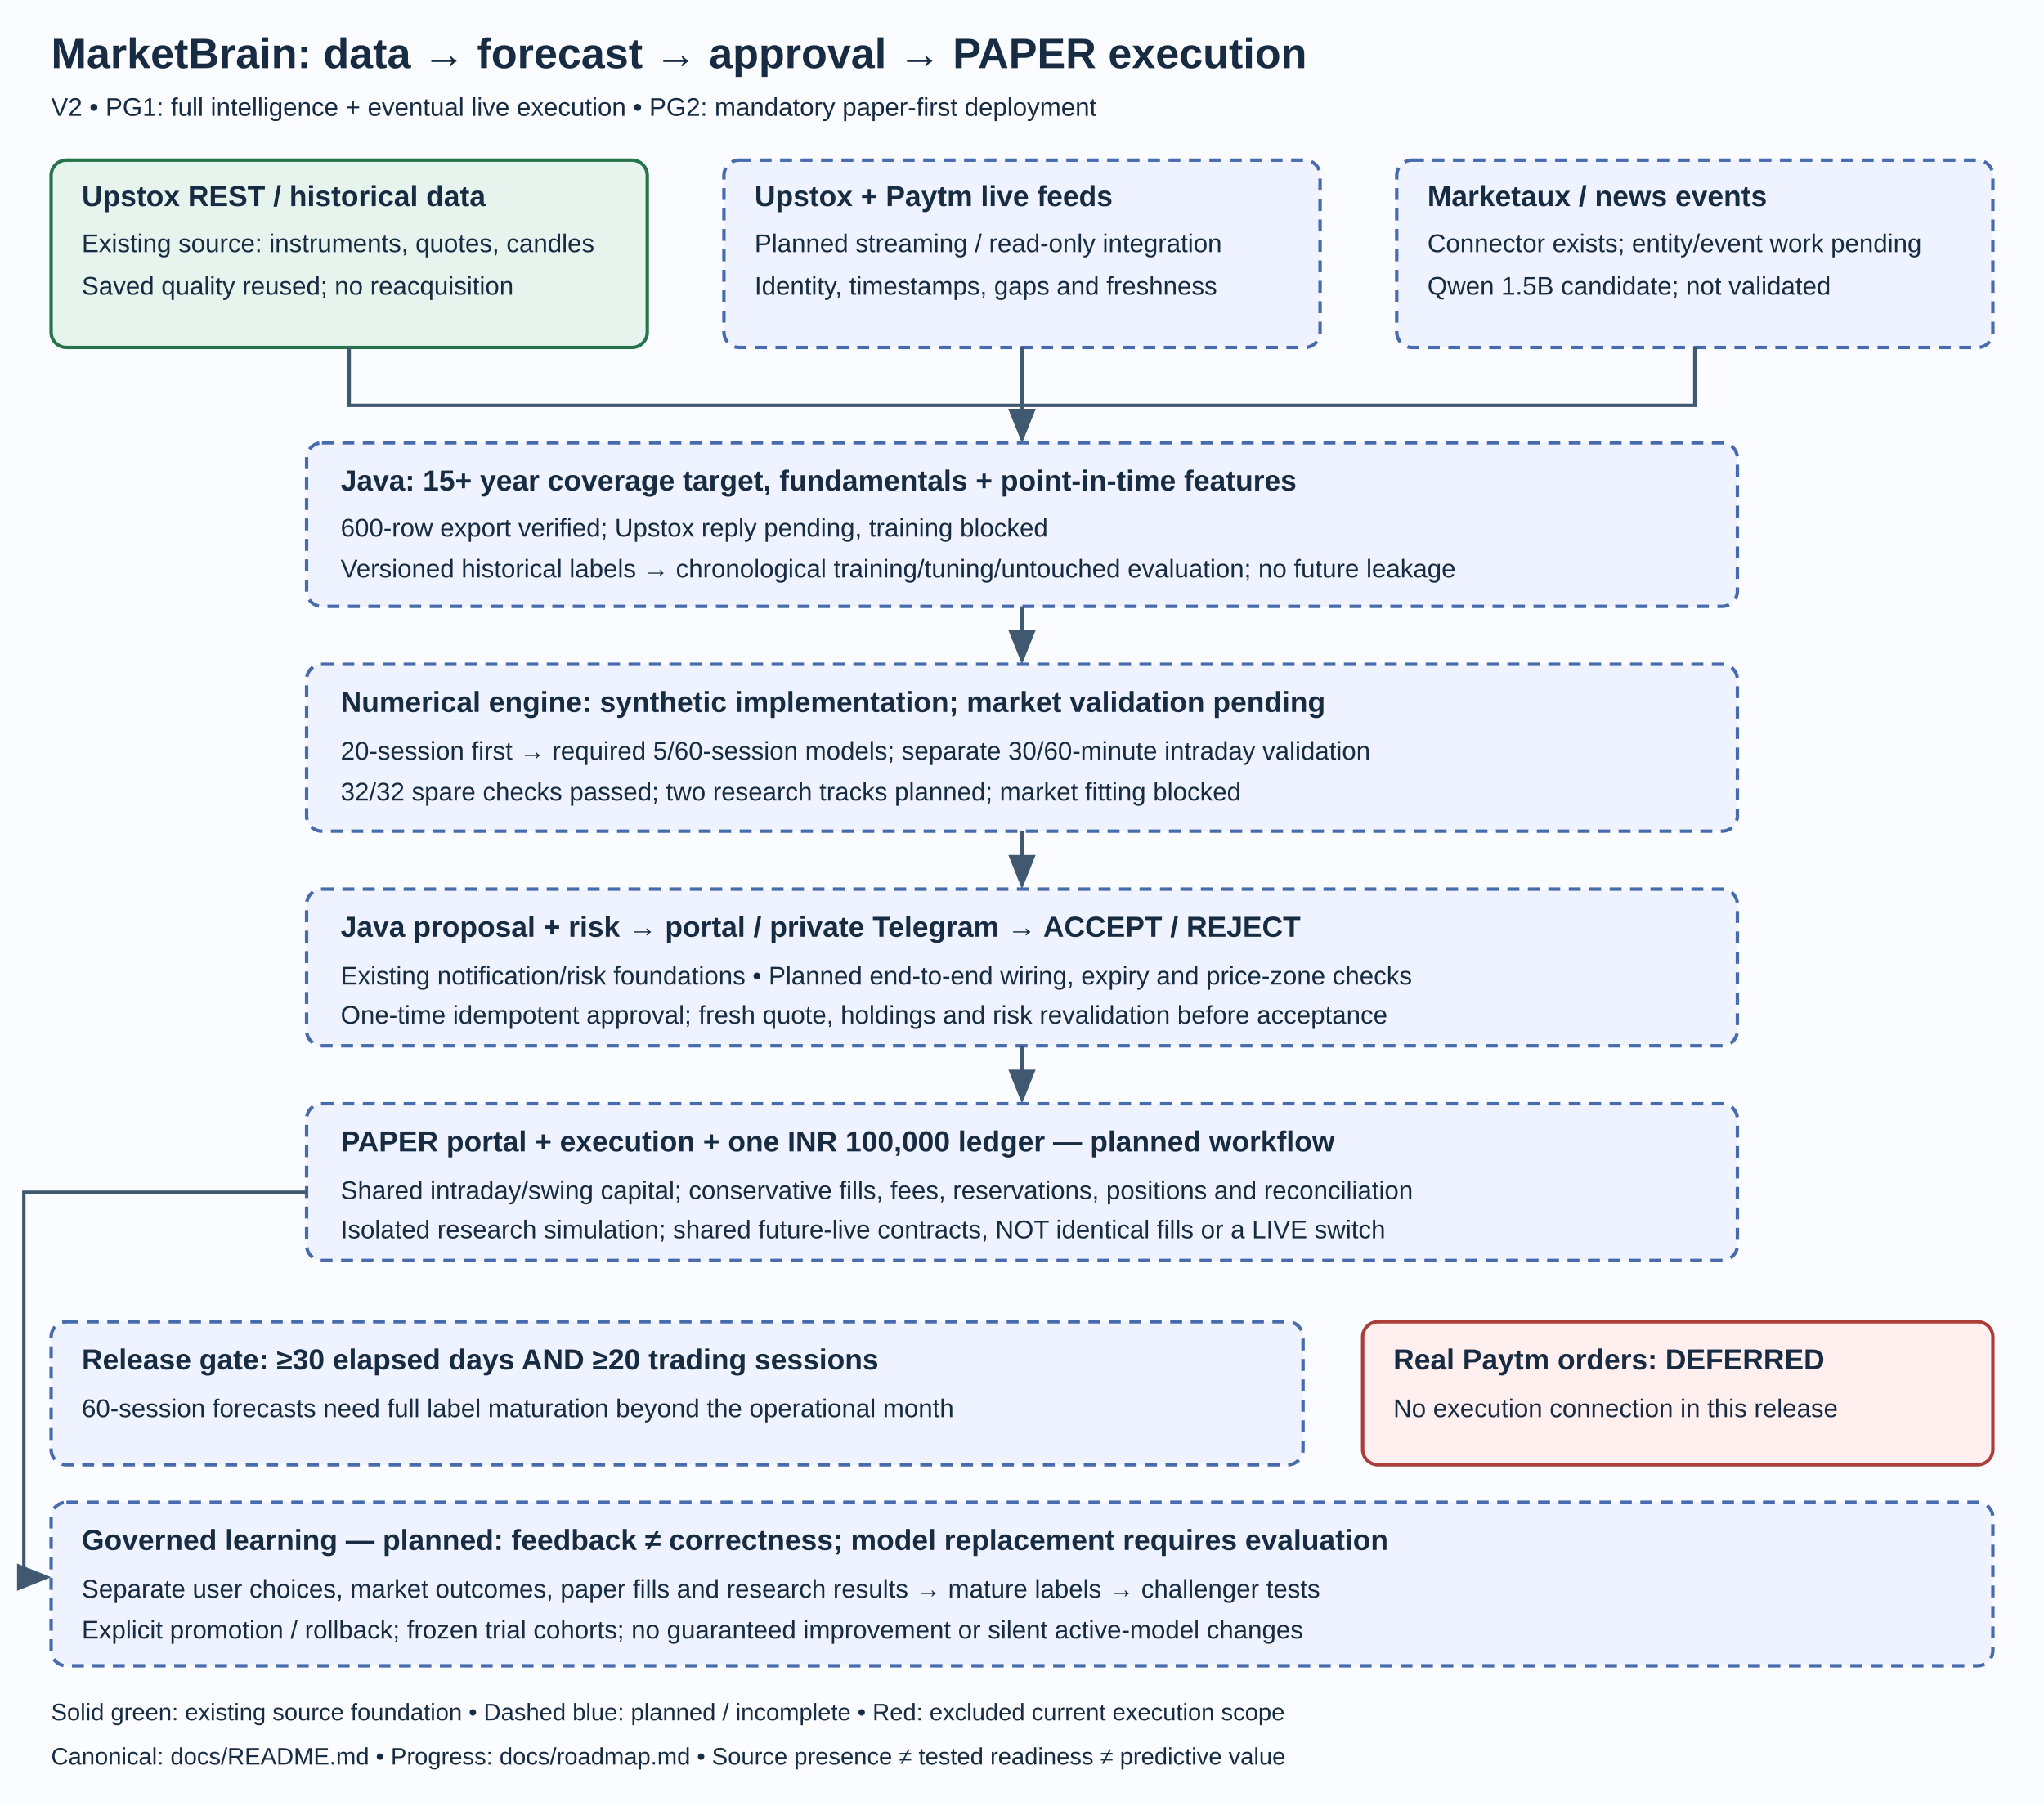
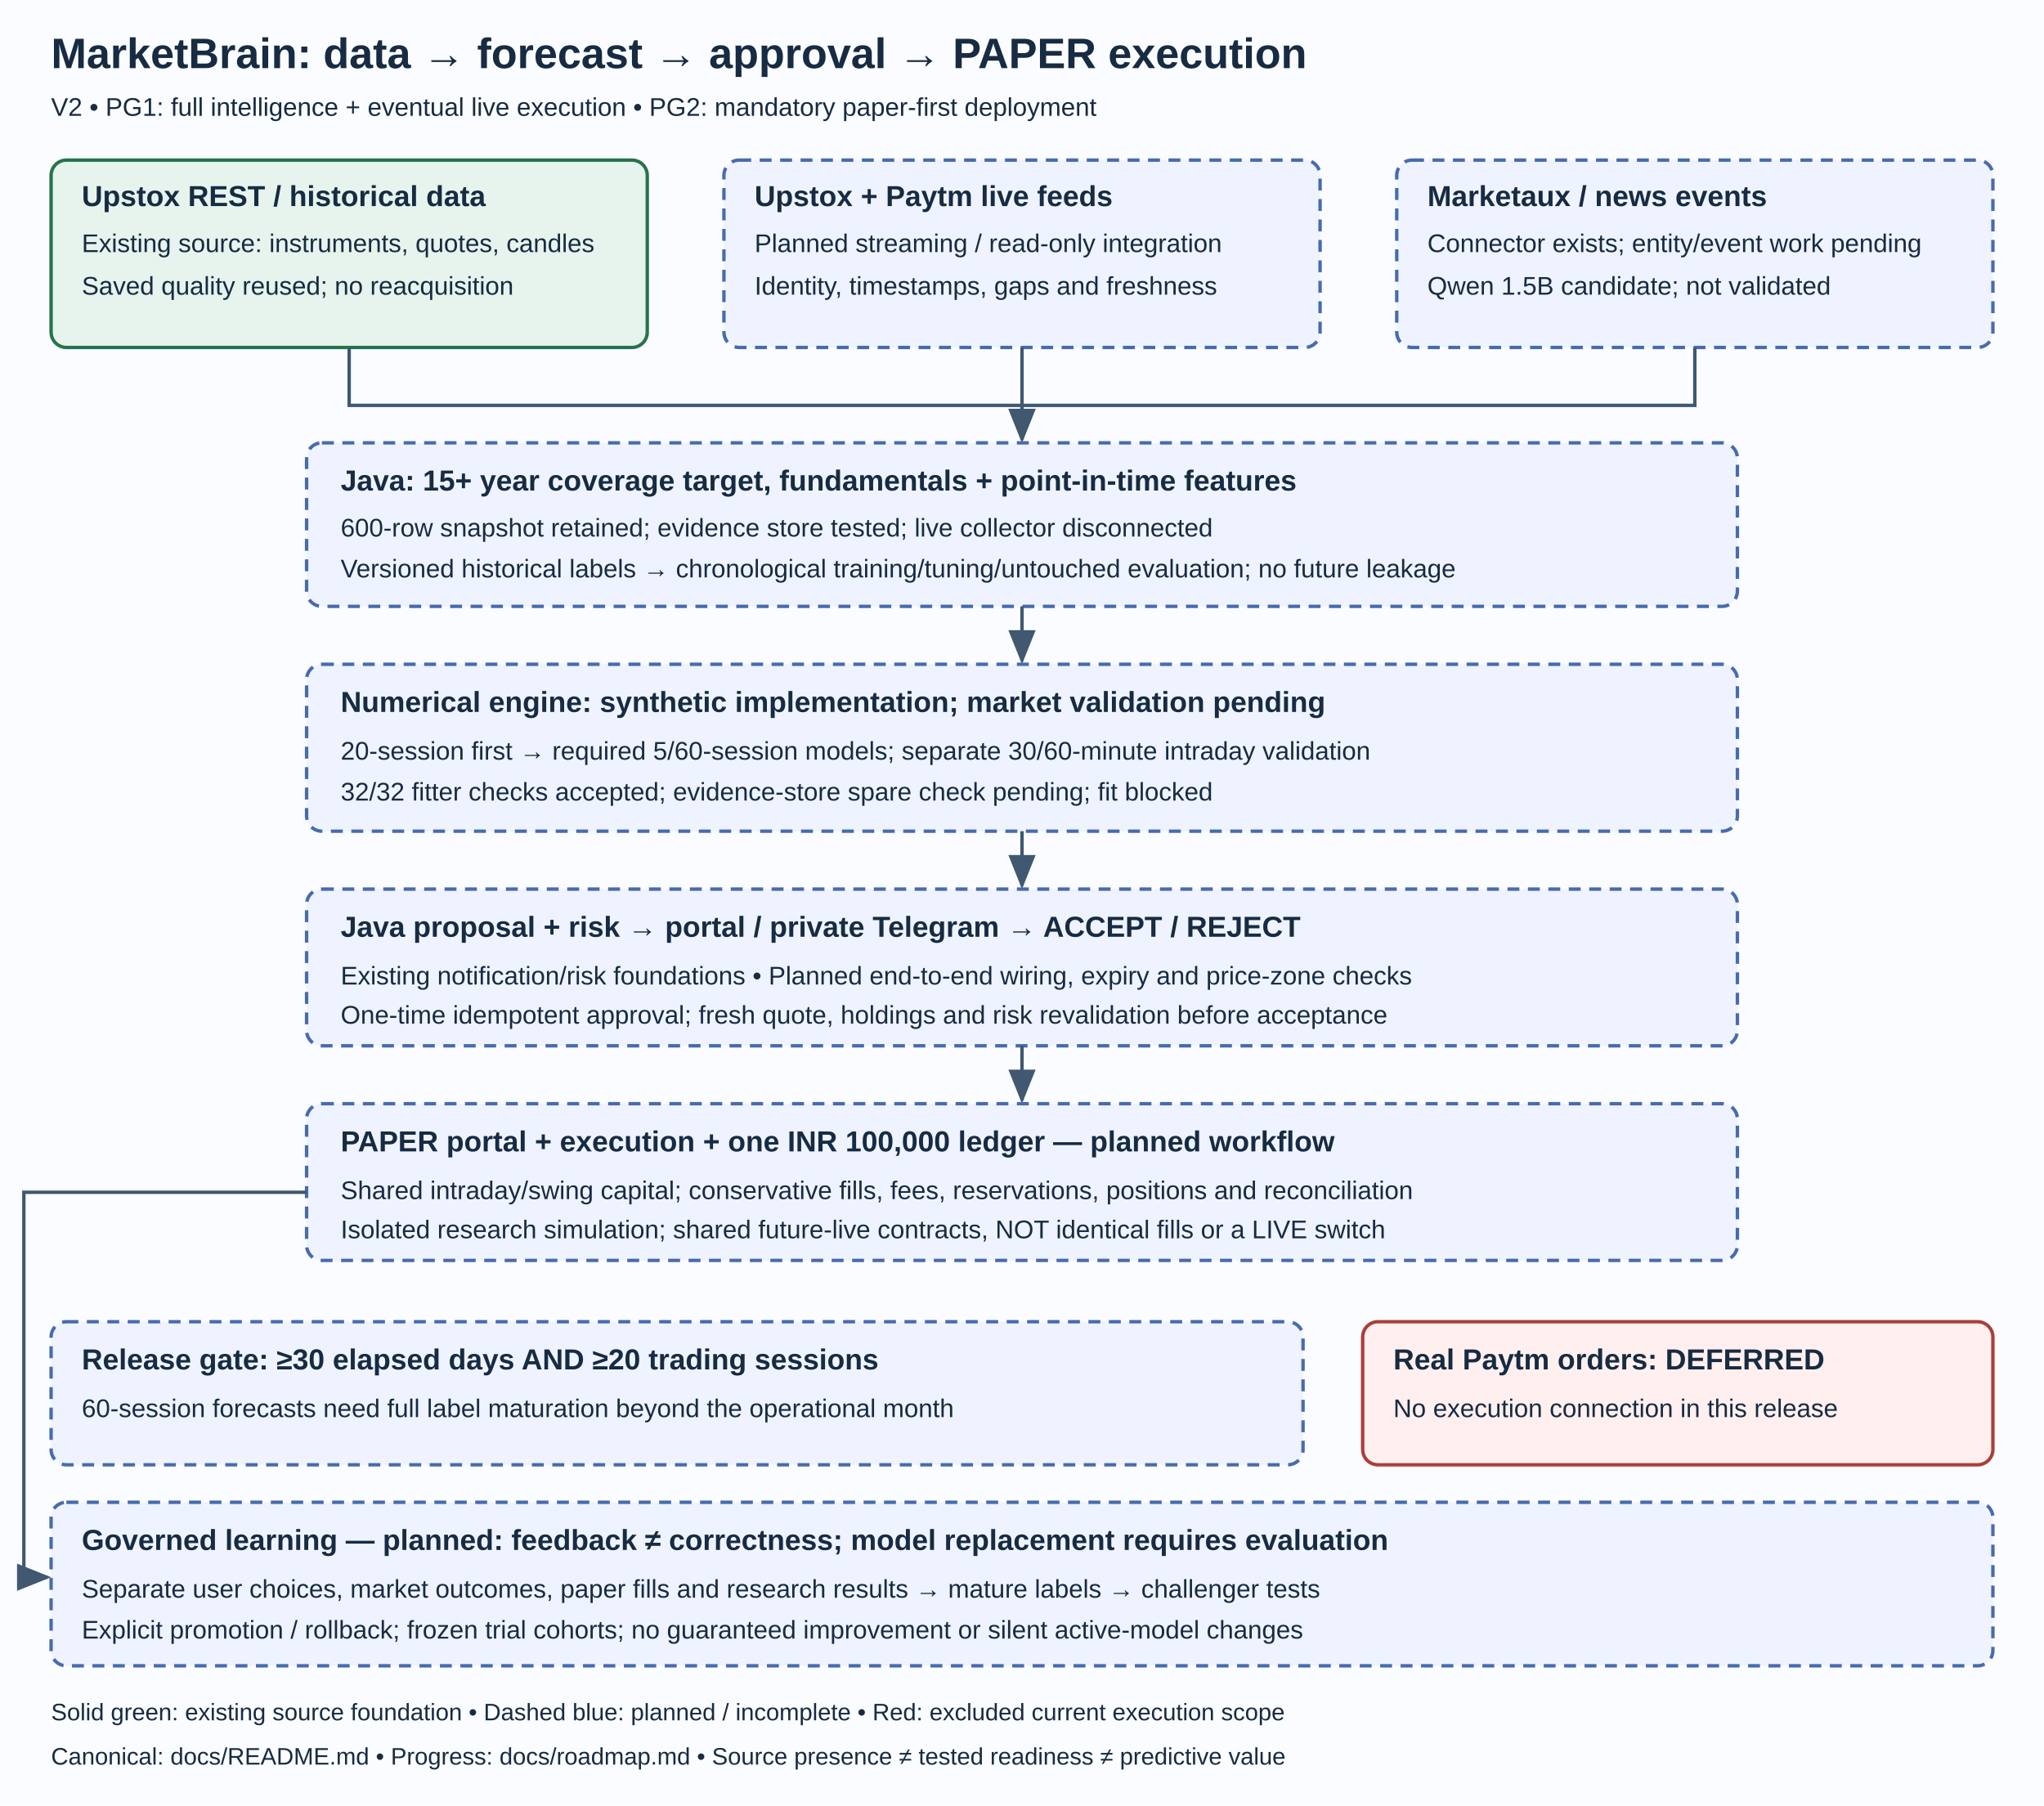
<svg xmlns="http://www.w3.org/2000/svg" width="1200" height="1060" viewBox="0 0 1200 1060" role="img" aria-labelledby="title desc">
  <defs>
    <marker id="arrow" markerWidth="10" markerHeight="8" refX="9" refY="4" orient="auto">
      <path d="M0,0 L10,4 L0,8 Z" fill="#405870" />
    </marker>
    <style>
      text { font-family: Arial, sans-serif; fill: #172b42; }
      .heading { font-size: 25px; font-weight: bold; }
      .label { font-size: 17px; font-weight: bold; }
      .body { font-size: 15px; }
      .small { font-size: 14px; }
      .existing { fill: #e6f4ed; stroke: #26734c; stroke-width: 2; }
      .planned { fill: #eef3ff; stroke: #486bad; stroke-width: 2; stroke-dasharray: 7 5; }
      .blocked { fill: #fff0ef; stroke: #ab3e38; stroke-width: 2; }
      .line { fill: none; stroke: #405870; stroke-width: 2; marker-end: url(#arrow); }
    </style>
  </defs>
  <rect width="1200" height="1060" fill="#fafcff" />
  <text x="30" y="40" class="heading">MarketBrain: data → forecast → approval → PAPER execution</text>
  <text x="30" y="68" class="body">V2 • PG1: full intelligence + eventual live execution • PG2: mandatory paper-first deployment</text>
  <rect x="30" y="94" width="350" height="110" rx="9" class="existing" />
  <text x="48" y="121" class="label">Upstox REST / historical data</text>
  <text x="48" y="148" class="body">Existing source: instruments, quotes, candles</text>
  <text x="48" y="173" class="body">Saved quality reused; no reacquisition</text>
  <rect x="425" y="94" width="350" height="110" rx="9" class="planned" />
  <text x="443" y="121" class="label">Upstox + Paytm live feeds</text>
  <text x="443" y="148" class="body">Planned streaming / read-only integration</text>
  <text x="443" y="173" class="body">Identity, timestamps, gaps and freshness</text>
  <rect x="820" y="94" width="350" height="110" rx="9" class="planned" />
  <text x="838" y="121" class="label">Marketaux / news events</text>
  <text x="838" y="148" class="body">Connector exists; entity/event work pending</text>
  <text x="838" y="173" class="body">Qwen 1.5B candidate; not validated</text>
  <path d="M205 204 V238 H600 V258" class="line" />
  <path d="M600 204 V258" class="line" />
  <path d="M995 204 V238 H600" fill="none" stroke="#405870" stroke-width="2" />
  <rect x="180" y="260" width="840" height="96" rx="9" class="planned" />
  <text x="200" y="288" class="label">Java: 15+ year coverage target, fundamentals + point-in-time features</text>
-   <text x="200" y="315" class="body">600-row export verified; Upstox reply pending, training blocked</text>
+   <text x="200" y="315" class="body">600-row snapshot retained; evidence store tested; live collector disconnected</text>
  <text x="200" y="339" class="body">Versioned historical labels → chronological training/tuning/untouched evaluation; no future leakage</text>
  <path d="M600 356 V388" class="line" />
  <rect x="180" y="390" width="840" height="98" rx="9" class="planned" />
  <text x="200" y="418" class="label">Numerical engine: synthetic implementation; market validation pending</text>
  <text x="200" y="446" class="body">20-session first → required 5/60-session models; separate 30/60-minute intraday validation</text>
-   <text x="200" y="470" class="body">32/32 spare checks passed; two research tracks planned; market fitting blocked</text>
+   <text x="200" y="470" class="body">32/32 fitter checks accepted; evidence-store spare check pending; fit blocked</text>
  <path d="M600 488 V520" class="line" />
  <rect x="180" y="522" width="840" height="92" rx="9" class="planned" />
  <text x="200" y="550" class="label">Java proposal + risk → portal / private Telegram → ACCEPT / REJECT</text>
  <text x="200" y="578" class="body">Existing notification/risk foundations • Planned end-to-end wiring, expiry and price-zone checks</text>
  <text x="200" y="601" class="body">One-time idempotent approval; fresh quote, holdings and risk revalidation before acceptance</text>
  <path d="M600 614 V646" class="line" />
  <rect x="180" y="648" width="840" height="92" rx="9" class="planned" />
  <text x="200" y="676" class="label">PAPER portal + execution + one INR 100,000 ledger — planned workflow</text>
  <text x="200" y="704" class="body">Shared intraday/swing capital; conservative fills, fees, reservations, positions and reconciliation</text>
  <text x="200" y="727" class="body">Isolated research simulation; shared future-live contracts, NOT identical fills or a LIVE switch</text>
  <rect x="30" y="776" width="735" height="84" rx="9" class="planned" />
  <text x="48" y="804" class="label">Release gate: ≥30 elapsed days AND ≥20 trading sessions</text>
  <text x="48" y="832" class="body">60-session forecasts need full label maturation beyond the operational month</text>
  <rect x="800" y="776" width="370" height="84" rx="9" class="blocked" />
  <text x="818" y="804" class="label">Real Paytm orders: DEFERRED</text>
  <text x="818" y="832" class="body">No execution connection in this release</text>
  <path d="M180 700 H14 V926 H28" class="line" />
  <rect x="30" y="882" width="1140" height="96" rx="9" class="planned" />
  <text x="48" y="910" class="label">Governed learning — planned: feedback ≠ correctness; model replacement requires evaluation</text>
  <text x="48" y="938" class="body">Separate user choices, market outcomes, paper fills and research results → mature labels → challenger tests</text>
  <text x="48" y="962" class="body">Explicit promotion / rollback; frozen trial cohorts; no guaranteed improvement or silent active-model changes</text>
  <text x="30" y="1010" class="small">Solid green: existing source foundation • Dashed blue: planned / incomplete • Red: excluded current execution scope</text>
  <text x="30" y="1036" class="small">Canonical: docs/README.md • Progress: docs/roadmap.md • Source presence ≠ tested readiness ≠ predictive value</text>
</svg>
